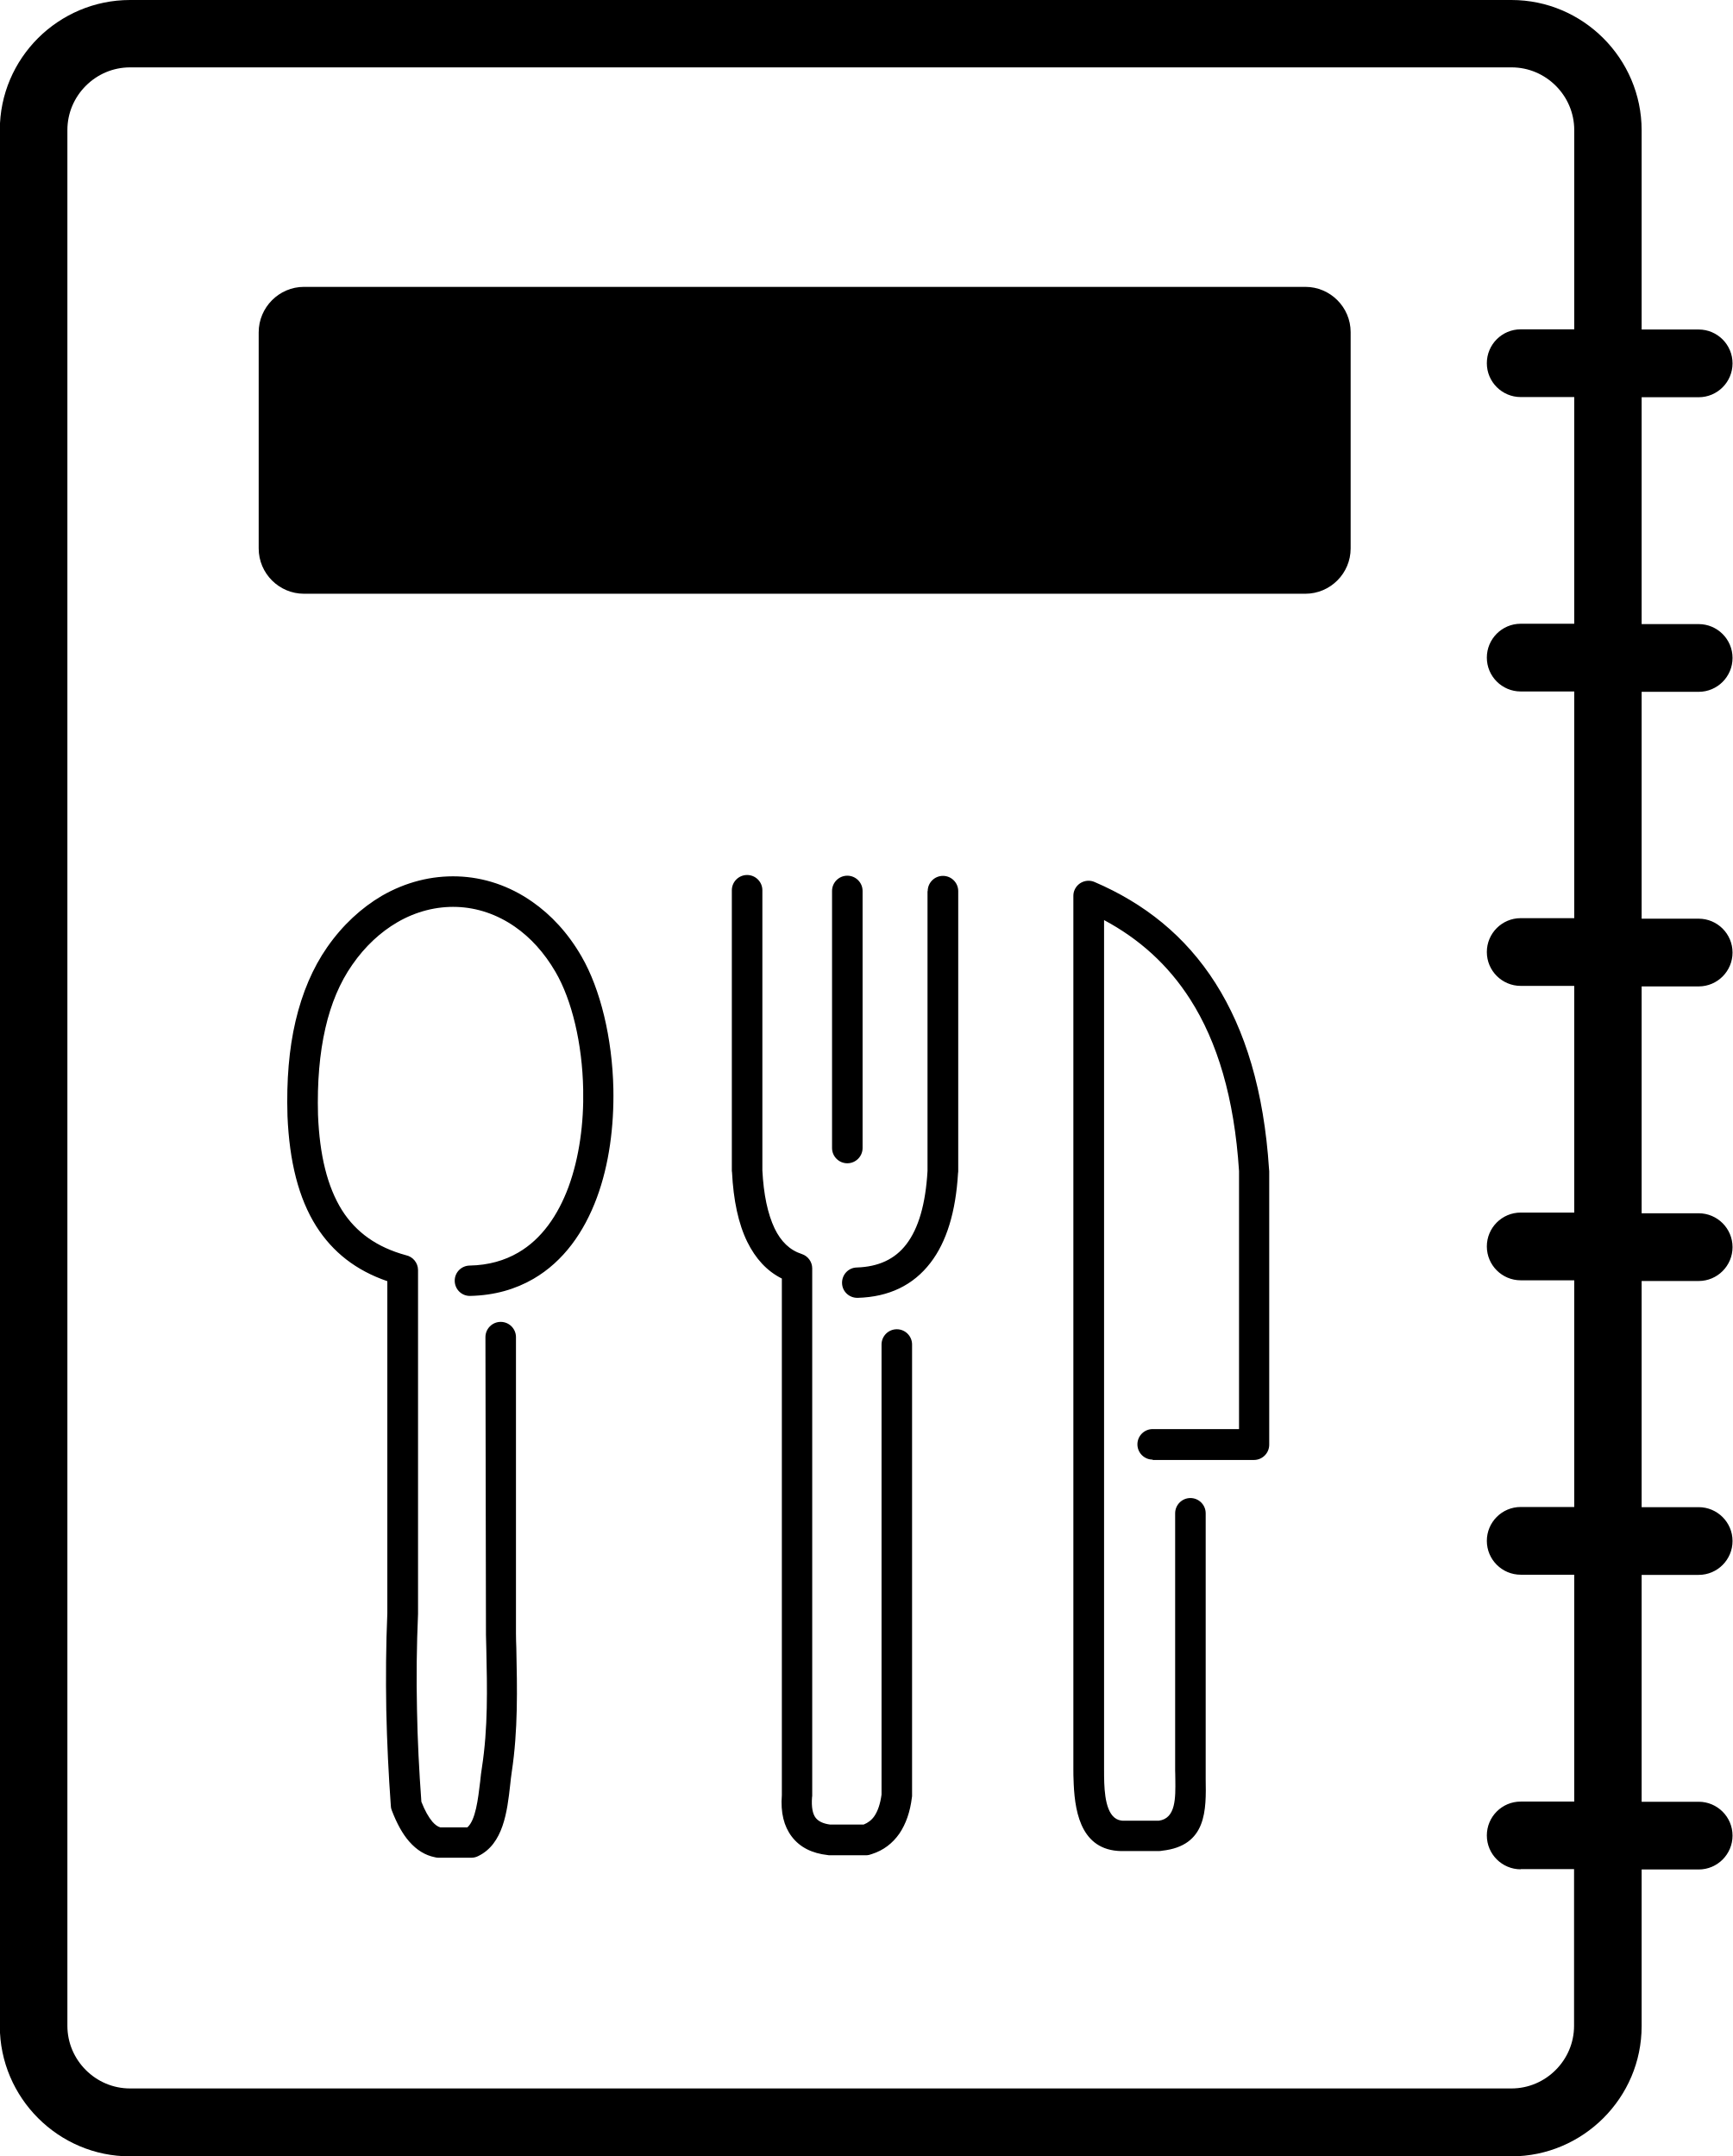
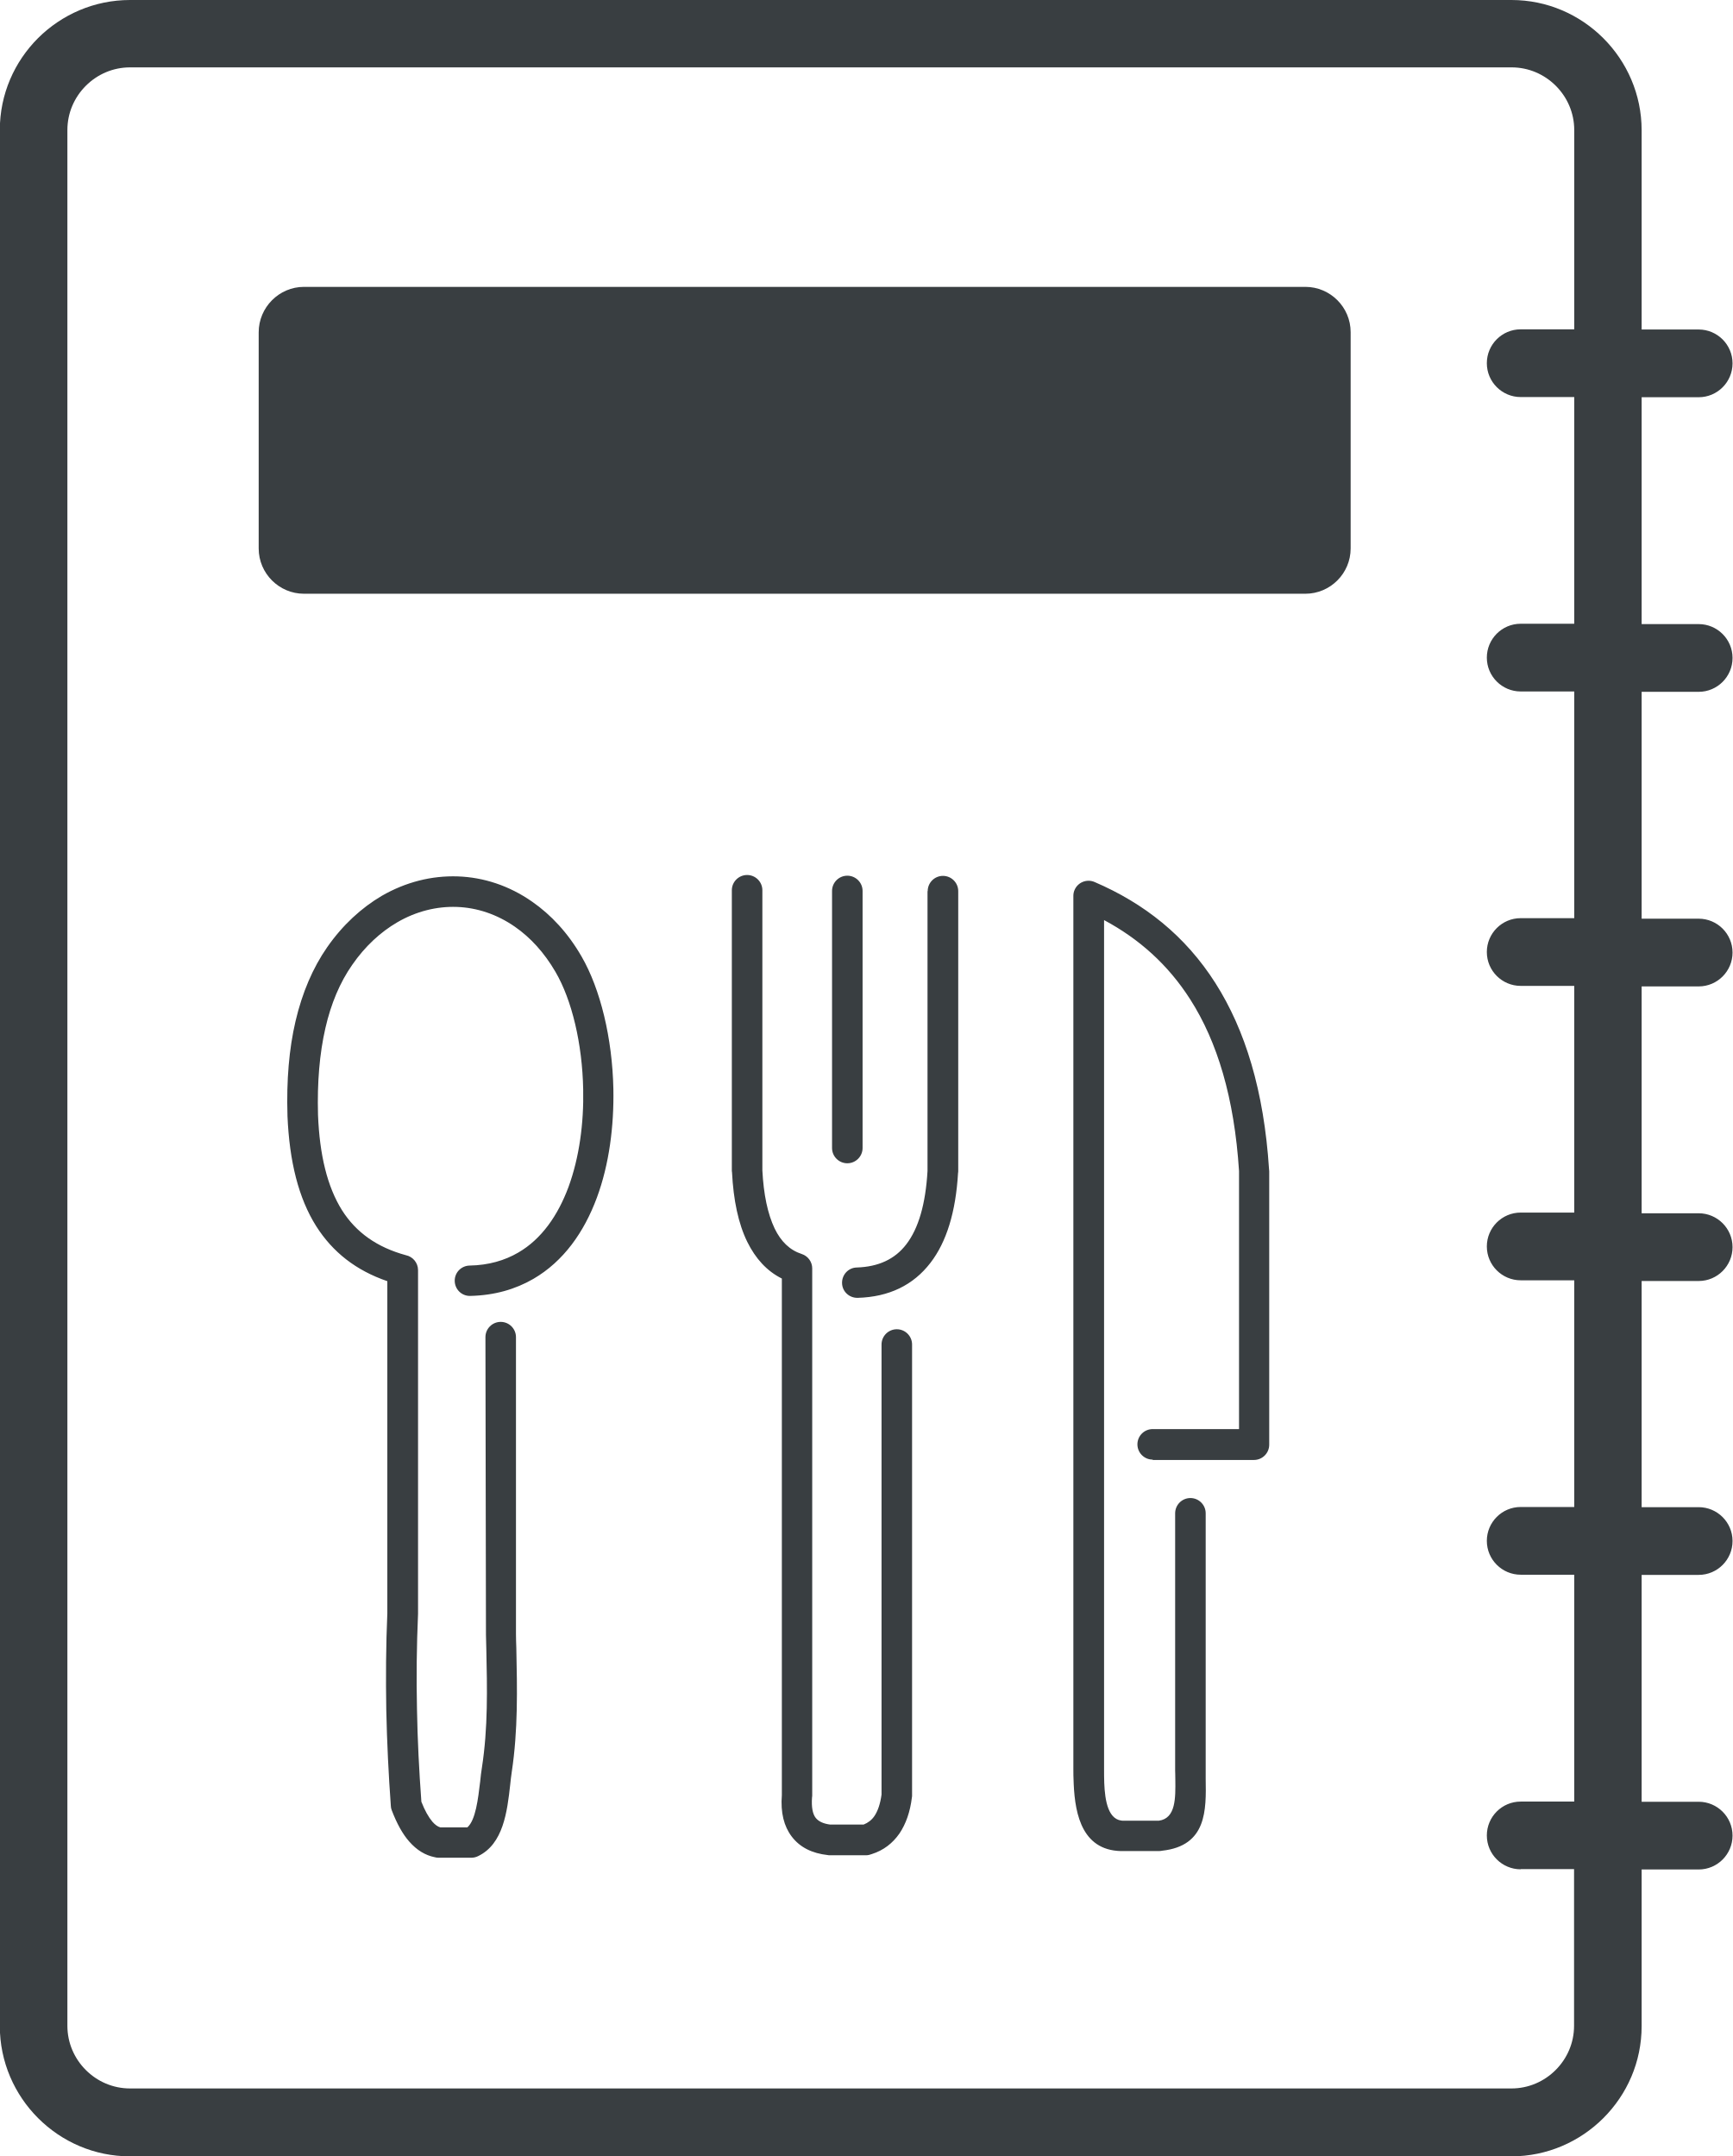
- <svg xmlns="http://www.w3.org/2000/svg" version="1.1" id="Layer_1" x="0px" y="0px" viewBox="0 0 98.71 122.88" style="enable-background:new 0 0 98.71 122.88" xml:space="preserve">
+ <svg xmlns="http://www.w3.org/2000/svg" width="100%" height="100%" class="svg" version="1.1" id="Layer_1" x="0px" y="0px" viewBox="0 0 98.71 122.88" style="enable-background:new 0 0 98.71 122.88" xml:space="preserve" fill="#393E41">
  <g>
    <path d="M7.41,0h78.71c2.04,0,3.89,0.83,5.24,2.18c1.34,1.34,2.18,3.2,2.18,5.24v11.36h3.25c1.06,0,1.93,0.86,1.93,1.93 c0,1.06-0.86,1.93-1.93,1.93h-3.25v12.93h3.25c1.06,0,1.93,0.86,1.93,1.93c0,1.06-0.86,1.93-1.93,1.93h-3.25v12.93h3.25 c1.06,0,1.93,0.86,1.93,1.93c0,1.06-0.86,1.93-1.93,1.93h-3.25v12.93h3.25c1.06,0,1.93,0.86,1.93,1.93c0,1.06-0.86,1.93-1.93,1.93 h-3.25V85.9h3.25c1.06,0,1.93,0.86,1.93,1.93c0,1.06-0.86,1.93-1.93,1.93h-3.25v12.93h3.25c1.06,0,1.93,0.86,1.93,1.93 c0,1.06-0.86,1.93-1.93,1.93h-3.25v8.93c0,2.04-0.83,3.89-2.18,5.24c-1.34,1.34-3.2,2.18-5.24,2.18H7.41 c-2.04,0-3.89-0.83-5.24-2.18c-1.34-1.34-2.18-3.2-2.18-5.24V7.41c0-2.04,0.83-3.89,2.18-5.24C3.52,0.83,5.37,0,7.41,0L7.41,0z M27.66,76.21c0-0.48,0.39-0.87,0.87-0.87c0.48,0,0.87,0.39,0.87,0.87v16.85c0,0.02,0,0.04,0,0.06c0,0.25,0.01,0.53,0.02,0.81 c0.05,2.34,0.1,4.68-0.26,7.06c-0.04,0.24-0.06,0.48-0.09,0.74c-0.17,1.52-0.39,3.37-1.83,4.06c-0.12,0.06-0.25,0.09-0.38,0.09v0 h-1.87c-0.08,0-0.15-0.01-0.22-0.03c-0.54-0.11-1.02-0.4-1.45-0.89c-0.38-0.43-0.71-1.03-1-1.79c-0.03-0.08-0.05-0.16-0.05-0.24 l0,0c-0.13-1.79-0.22-3.62-0.26-5.48c-0.03-1.83-0.02-3.66,0.06-5.5h0V73.02c-1.78-0.61-3.11-1.65-4.05-3.13 c-1.01-1.6-1.53-3.69-1.64-6.29l0-0.03c-0.06-2,0.09-3.79,0.46-5.37c0.38-1.62,0.98-3.03,1.8-4.21c0.89-1.28,1.96-2.25,3.11-2.93 c1.37-0.79,2.85-1.16,4.33-1.11c1.48,0.05,2.94,0.53,4.24,1.44c1.08,0.75,2.05,1.79,2.82,3.13c1.07,1.85,1.75,4.65,1.81,7.54 c0.04,2.13-0.24,4.31-0.94,6.2c-0.73,1.97-1.9,3.63-3.62,4.63c-1.02,0.59-2.21,0.94-3.6,0.97c-0.48,0.01-0.87-0.37-0.88-0.85 c-0.01-0.48,0.37-0.87,0.85-0.88c1.08-0.02,2-0.29,2.77-0.74c1.33-0.77,2.26-2.12,2.86-3.73c0.62-1.69,0.88-3.65,0.84-5.57 c-0.05-2.6-0.64-5.09-1.58-6.7c-0.64-1.1-1.43-1.96-2.31-2.57c-1.02-0.71-2.16-1.09-3.31-1.13c-1.15-0.04-2.32,0.25-3.4,0.88 c-0.94,0.55-1.82,1.35-2.56,2.42c-0.7,1-1.21,2.21-1.53,3.61c-0.33,1.44-0.47,3.08-0.42,4.93l0,0.01c0.09,2.29,0.53,4.1,1.37,5.44 c0.8,1.26,1.99,2.11,3.64,2.56c0.39,0.08,0.69,0.43,0.69,0.85v19.56h0c0,0.01,0,0.02,0,0.03c-0.08,1.83-0.1,3.64-0.06,5.44 c0.03,1.74,0.12,3.49,0.25,5.27c0.2,0.51,0.41,0.88,0.63,1.14c0.15,0.17,0.3,0.28,0.45,0.32h1.54c0.47-0.41,0.61-1.61,0.73-2.61 c0.03-0.29,0.06-0.57,0.1-0.8c0.35-2.26,0.3-4.51,0.25-6.76c-0.01-0.26-0.01-0.53-0.02-0.81c0-0.03,0-0.06,0-0.09L27.66,76.21 L27.66,76.21L27.66,76.21z M65.68,83.19c-0.48,0-0.87-0.39-0.87-0.87c0-0.48,0.39-0.87,0.87-0.87h4.92V66.74 c-0.27-4.18-1.24-7.37-2.78-9.78c-1.27-1.99-2.93-3.46-4.91-4.52v48.34c0,0.28,0,0.61,0.01,0.84c0.04,1,0.22,2.19,1.14,2.15 c0.01,0,0.02,0,0.03,0v0h1.94c0.98-0.13,0.95-1.32,0.94-2.34c0-0.26-0.01-0.49-0.01-0.5V86.25c0-0.48,0.39-0.87,0.87-0.87 c0.48,0,0.87,0.39,0.87,0.87v14.67c0,0.33,0,0.4,0,0.47c0.03,1.77,0.07,3.81-2.48,4.09c-0.05,0.01-0.11,0.02-0.17,0.02h-1.96v0 c-2.4,0.08-2.83-2.04-2.91-3.81c-0.02-0.39-0.02-0.67-0.02-0.9V51.06h0c0-0.11,0.02-0.23,0.07-0.34c0.19-0.44,0.7-0.64,1.14-0.45 c2.82,1.21,5.17,3.06,6.89,5.77c1.69,2.66,2.76,6.12,3.05,10.6c0,0.04,0.01,0.07,0.01,0.11v15.59c0,0.48-0.39,0.87-0.87,0.87H65.68 L65.68,83.19L65.68,83.19z M47.41,50.78c0-0.48,0.39-0.87,0.87-0.87c0.48,0,0.87,0.39,0.87,0.87v14.65c0,0.48-0.39,0.87-0.87,0.87 c-0.48,0-0.87-0.39-0.87-0.87V50.78L47.41,50.78z M52.86,50.79c0-0.48,0.39-0.87,0.87-0.87c0.48,0,0.87,0.39,0.87,0.87v15.95 c0,0.04,0,0.07-0.01,0.11c-0.13,2.23-0.66,3.94-1.57,5.12c-0.98,1.28-2.37,1.95-4.15,2c-0.48,0.01-0.88-0.36-0.89-0.84 c-0.01-0.48,0.36-0.88,0.84-0.89c1.23-0.04,2.17-0.47,2.82-1.32c0.7-0.91,1.1-2.3,1.21-4.18v-0.01V50.79L52.86,50.79L52.86,50.79z M41.7,50.74c0-0.48,0.39-0.87,0.87-0.87c0.48,0,0.87,0.39,0.87,0.87v15.95l0,0.02c0.07,1.36,0.3,2.47,0.7,3.31 c0.36,0.74,0.86,1.23,1.54,1.45c0.37,0.12,0.6,0.46,0.6,0.82h0v30.04c0,0.03,0,0.07-0.01,0.1c-0.04,0.56,0.03,0.95,0.21,1.18 c0.16,0.2,0.43,0.33,0.82,0.38h1.91c0.25-0.1,0.46-0.26,0.61-0.48c0.2-0.29,0.34-0.71,0.41-1.23V76.63c0-0.48,0.39-0.87,0.87-0.87 c0.48,0,0.87,0.39,0.87,0.87v25.7h0c0,0.04,0,0.07-0.01,0.11c-0.1,0.83-0.34,1.51-0.71,2.06c-0.39,0.56-0.91,0.96-1.57,1.17 c-0.1,0.04-0.22,0.07-0.33,0.07h-2.08v0c-0.03,0-0.06,0-0.1-0.01c-0.9-0.1-1.59-0.44-2.06-1.06c-0.44-0.58-0.64-1.36-0.56-2.36 V72.87c-0.86-0.43-1.5-1.14-1.97-2.09c-0.51-1.04-0.79-2.38-0.87-3.97c-0.01-0.04-0.01-0.07-0.01-0.11L41.7,50.74L41.7,50.74 L41.7,50.74z M17.32,16.35h57.06c1.42,0,2.58,1.16,2.58,2.58v12.33c0,1.42-1.16,2.58-2.58,2.58H17.32c-1.42,0-2.58-1.16-2.58-2.58 V18.94C14.74,17.52,15.9,16.35,17.32,16.35L17.32,16.35z M86.65,106.54c-1.06,0-1.93-0.86-1.93-1.93c0-1.06,0.86-1.93,1.93-1.93 h3.05V89.75h-3.05c-1.06,0-1.93-0.86-1.93-1.93c0-1.06,0.86-1.93,1.93-1.93h3.05V72.97h-3.05c-1.06,0-1.93-0.86-1.93-1.93 c0-1.06,0.86-1.93,1.93-1.93h3.05V56.19h-3.05c-1.06,0-1.93-0.86-1.93-1.93c0-1.06,0.86-1.93,1.93-1.93h3.05V39.41h-3.05 c-1.06,0-1.93-0.86-1.93-1.93c0-1.06,0.86-1.93,1.93-1.93h3.05V22.63h-3.05c-1.06,0-1.93-0.86-1.93-1.93 c0-1.06,0.86-1.93,1.93-1.93h3.05V7.41c0-0.98-0.4-1.87-1.05-2.52C88,4.24,87.11,3.84,86.13,3.84H7.41c-0.98,0-1.87,0.4-2.52,1.05 C4.24,5.54,3.84,6.43,3.84,7.41v108.05c0,0.98,0.4,1.87,1.05,2.52c0.65,0.65,1.54,1.05,2.52,1.05h78.71c0.98,0,1.87-0.4,2.52-1.05 c0.65-0.65,1.05-1.54,1.05-2.52v-8.93H86.65L86.65,106.54z" />
  </g>
</svg>
